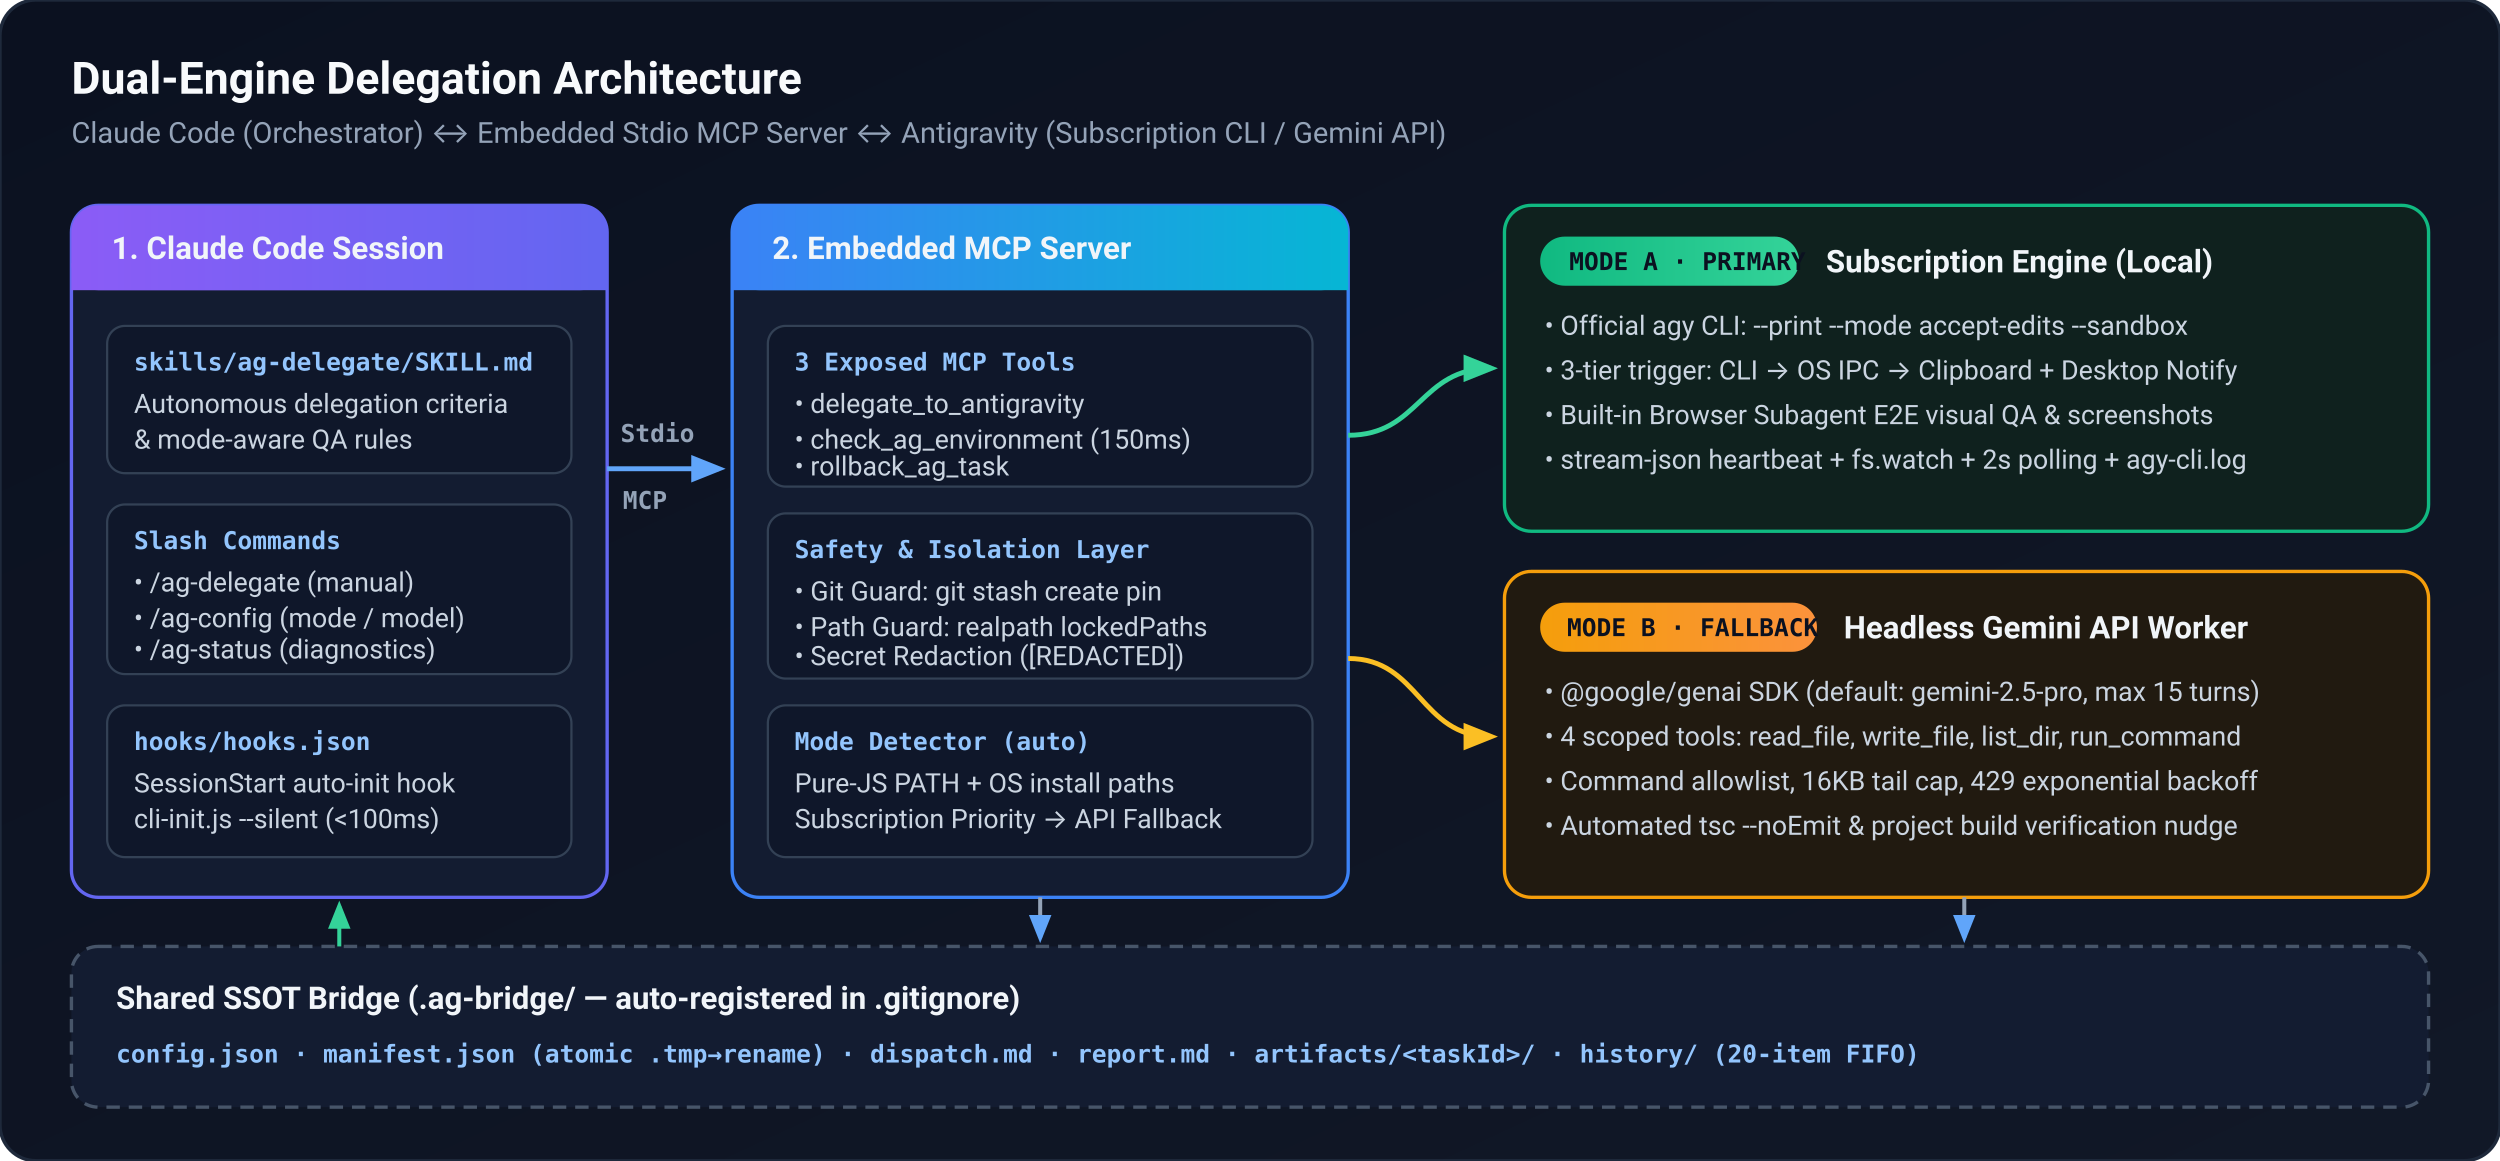
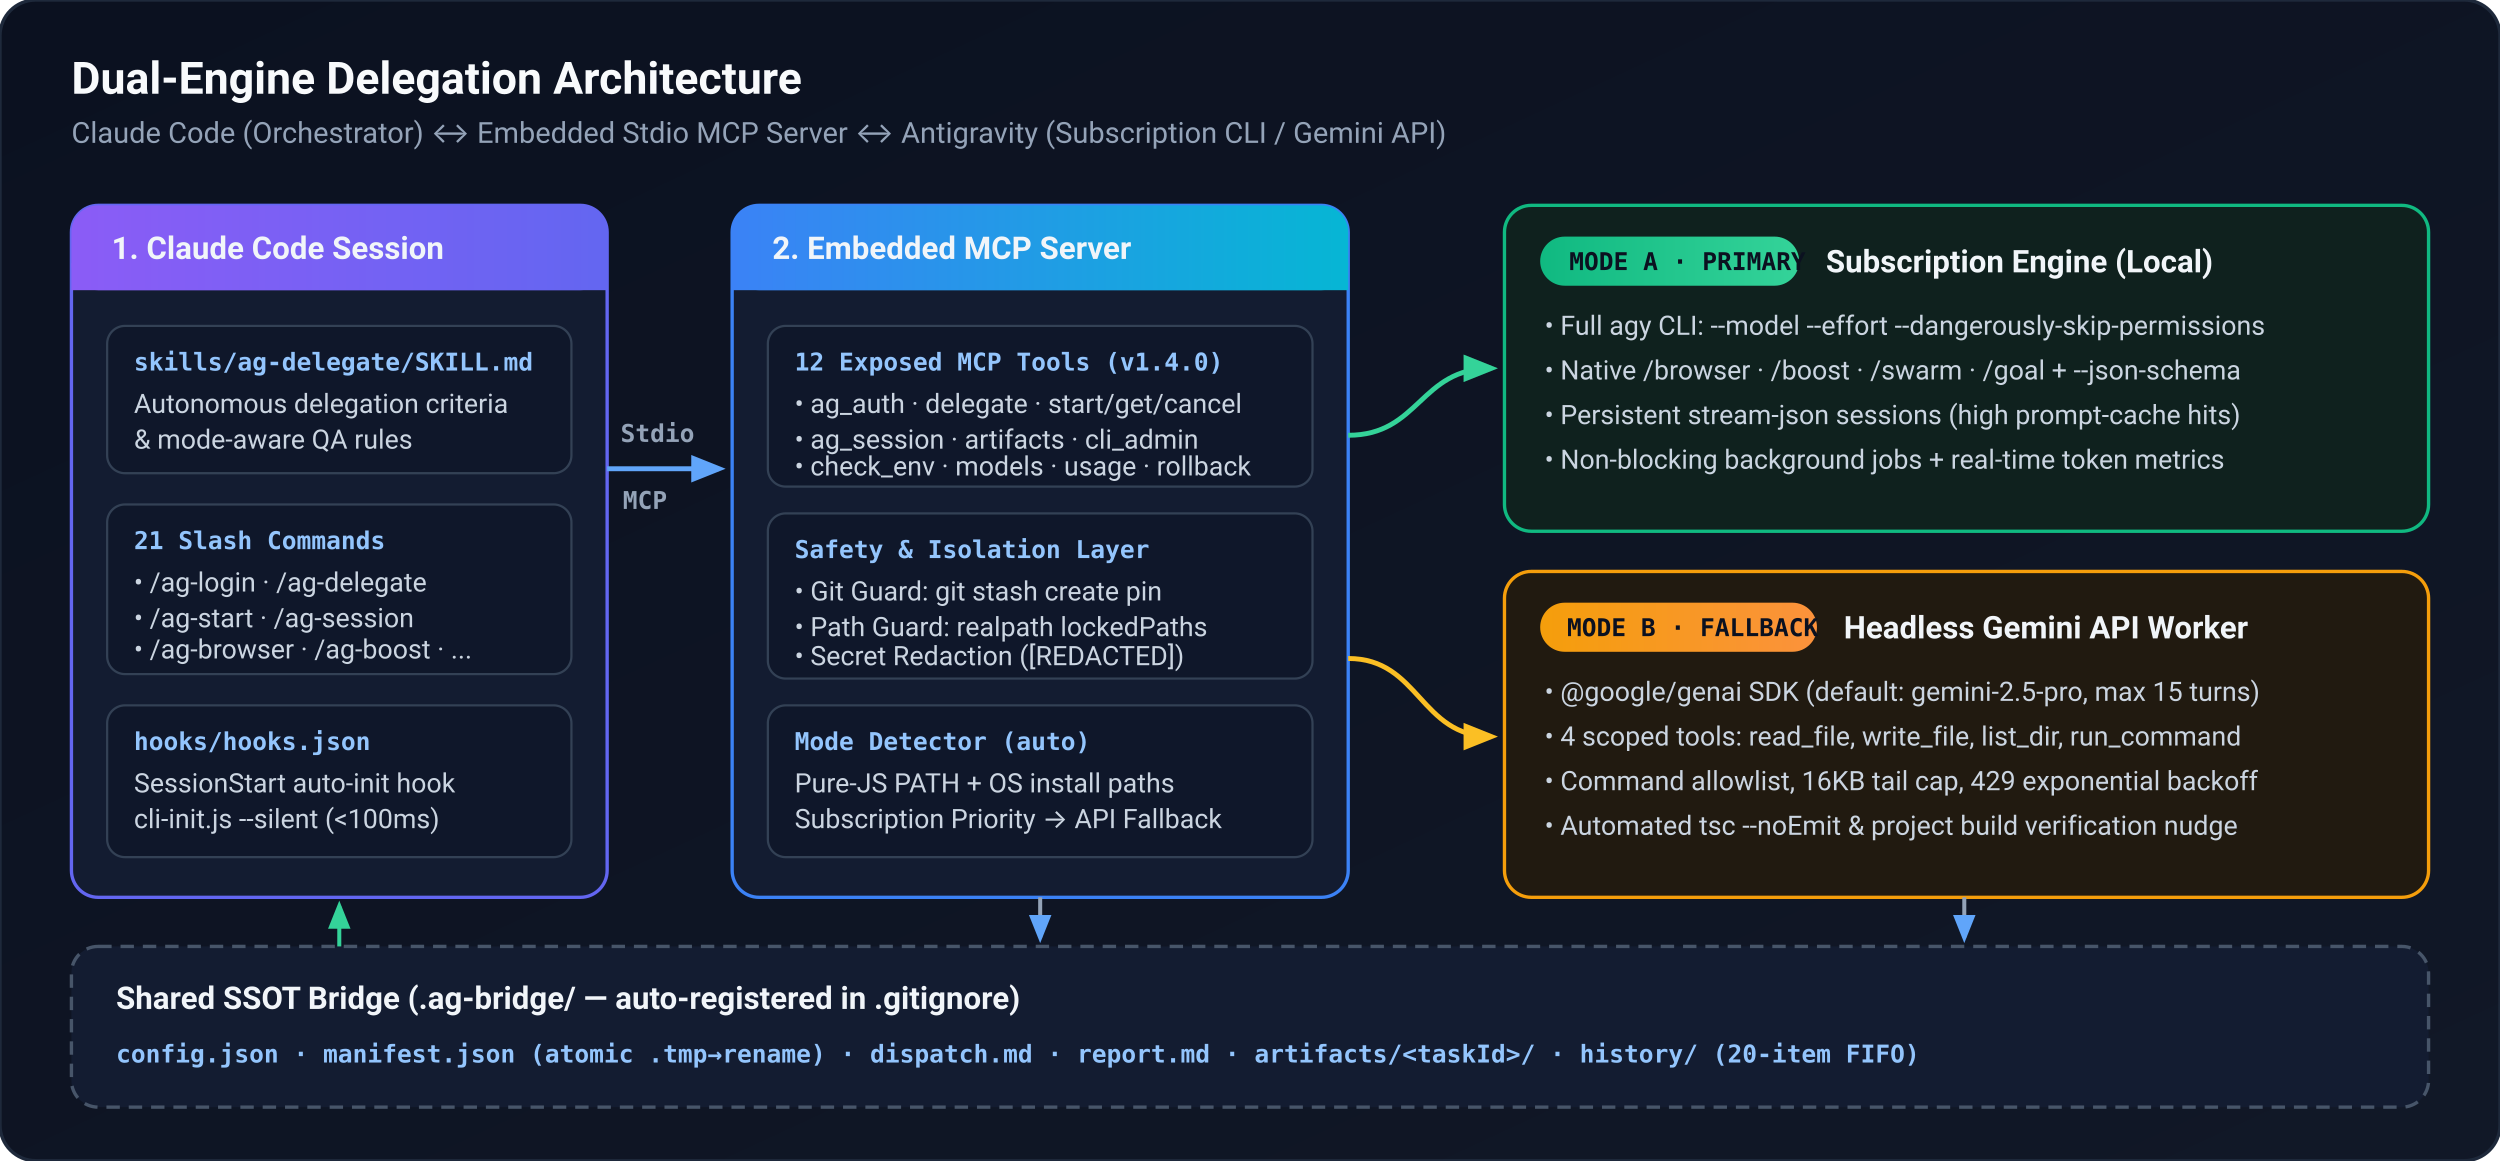
<svg xmlns="http://www.w3.org/2000/svg" viewBox="0 0 1120 520" width="1120" height="520" role="img" aria-label="claude-antigravity-plugin System Architecture Diagram">
  <defs>
    <linearGradient id="bg" x1="0%" y1="0%" x2="100%" y2="100%">
      <stop offset="0%" stop-color="#0B1120" />
      <stop offset="100%" stop-color="#111827" />
    </linearGradient>
    <linearGradient id="accentPurple" x1="0%" y1="0%" x2="100%" y2="0%">
      <stop offset="0%" stop-color="#8B5CF6" />
      <stop offset="100%" stop-color="#6366F1" />
    </linearGradient>
    <linearGradient id="accentBlue" x1="0%" y1="0%" x2="100%" y2="0%">
      <stop offset="0%" stop-color="#3B82F6" />
      <stop offset="100%" stop-color="#06B6D4" />
    </linearGradient>
    <linearGradient id="accentGreen" x1="0%" y1="0%" x2="100%" y2="0%">
      <stop offset="0%" stop-color="#10B981" />
      <stop offset="100%" stop-color="#34D399" />
    </linearGradient>
    <linearGradient id="accentAmber" x1="0%" y1="0%" x2="100%" y2="0%">
      <stop offset="0%" stop-color="#F59E0B" />
      <stop offset="100%" stop-color="#FB923C" />
    </linearGradient>
    <marker id="arrowBlue" viewBox="0 0 10 10" refX="8" refY="5" markerWidth="7" markerHeight="7" orient="auto-start-reverse">
      <path d="M 0 1 L 10 5 L 0 9 z" fill="#60A5FA" />
    </marker>
    <marker id="arrowGreen" viewBox="0 0 10 10" refX="8" refY="5" markerWidth="7" markerHeight="7" orient="auto-start-reverse">
      <path d="M 0 1 L 10 5 L 0 9 z" fill="#34D399" />
    </marker>
    <marker id="arrowAmber" viewBox="0 0 10 10" refX="8" refY="5" markerWidth="7" markerHeight="7" orient="auto-start-reverse">
      <path d="M 0 1 L 10 5 L 0 9 z" fill="#FBBF24" />
    </marker>
  </defs>
  <style>
    .title { font: 700 20px -apple-system, BlinkMacSystemFont, "Segoe UI", Roboto, sans-serif; fill: #F8FAFC; }
    .subtitle { font: 400 13px -apple-system, BlinkMacSystemFont, "Segoe UI", Roboto, sans-serif; fill: #94A3B8; }
    .card-title { font: 700 14px -apple-system, BlinkMacSystemFont, "Segoe UI", Roboto, sans-serif; fill: #F1F5F9; }
    .card-sub { font: 600 11px ui-monospace, SFMono-Regular, Menlo, Consolas, monospace; fill: #93C5FD; }
    .body { font: 400 12px -apple-system, BlinkMacSystemFont, "Segoe UI", Roboto, sans-serif; fill: #CBD5E1; }
    .badge { font: 700 11px ui-monospace, SFMono-Regular, Menlo, Consolas, monospace; fill: #0B1120; }
    .label { font: 600 11px ui-monospace, SFMono-Regular, Menlo, Consolas, monospace; fill: #94A3B8; }
  </style>
  <rect width="1120" height="520" rx="16" fill="url(#bg)" stroke="#1E293B" stroke-width="1.5" />
  <text x="32" y="42" class="title">Dual-Engine Delegation Architecture</text>
  <text x="32" y="64" class="subtitle">Claude Code (Orchestrator)  ↔  Embedded Stdio MCP Server  ↔  Antigravity (Subscription CLI / Gemini API)</text>
  <rect x="32" y="92" width="240" height="310" rx="12" fill="#131C31" stroke="#6366F1" stroke-width="1.5" />
  <rect x="32" y="92" width="240" height="38" rx="12" fill="url(#accentPurple)" />
  <rect x="32" y="118" width="240" height="12" fill="url(#accentPurple)" />
  <text x="50" y="116" class="card-title">1. Claude Code Session</text>
  <rect x="48" y="146" width="208" height="66" rx="8" fill="#0F172A" stroke="#334155" />
  <text x="60" y="166" class="card-sub">skills/ag-delegate/SKILL.md</text>
  <text x="60" y="185" class="body">Autonomous delegation criteria</text>
  <text x="60" y="201" class="body">&amp; mode-aware QA rules</text>
  <rect x="48" y="226" width="208" height="76" rx="8" fill="#0F172A" stroke="#334155" />
-   <text x="60" y="246" class="card-sub">Slash Commands</text>
-   <text x="60" y="265" class="body">• /ag-delegate (manual)</text>
-   <text x="60" y="281" class="body">• /ag-config  (mode / model)</text>
-   <text x="60" y="295" class="body">• /ag-status  (diagnostics)</text>
+   <text x="60" y="246" class="card-sub">21 Slash Commands</text>
+   <text x="60" y="265" class="body">• /ag-login · /ag-delegate</text>
+   <text x="60" y="281" class="body">• /ag-start · /ag-session</text>
+   <text x="60" y="295" class="body">• /ag-browser · /ag-boost · ...</text>
  <rect x="48" y="316" width="208" height="68" rx="8" fill="#0F172A" stroke="#334155" />
  <text x="60" y="336" class="card-sub">hooks/hooks.json</text>
  <text x="60" y="355" class="body">SessionStart auto-init hook</text>
  <text x="60" y="371" class="body">cli-init.js --silent (&lt;100ms)</text>
  <line x1="272" y1="210" x2="322" y2="210" stroke="#60A5FA" stroke-width="2.2" marker-end="url(#arrowBlue)" />
  <text x="278" y="198" class="label">Stdio</text>
  <text x="279" y="228" class="label">MCP</text>
  <rect x="328" y="92" width="276" height="310" rx="12" fill="#131C31" stroke="#3B82F6" stroke-width="1.5" />
  <rect x="328" y="92" width="276" height="38" rx="12" fill="url(#accentBlue)" />
  <rect x="328" y="118" width="276" height="12" fill="url(#accentBlue)" />
  <text x="346" y="116" class="card-title">2. Embedded MCP Server</text>
  <rect x="344" y="146" width="244" height="72" rx="8" fill="#0F172A" stroke="#334155" />
-   <text x="356" y="166" class="card-sub">3 Exposed MCP Tools</text>
-   <text x="356" y="185" class="body">• delegate_to_antigravity</text>
-   <text x="356" y="201" class="body">• check_ag_environment (150ms)</text>
-   <text x="356" y="213" class="body">• rollback_ag_task</text>
+   <text x="356" y="166" class="card-sub">12 Exposed MCP Tools (v1.4.0)</text>
+   <text x="356" y="185" class="body">• ag_auth · delegate · start/get/cancel</text>
+   <text x="356" y="201" class="body">• ag_session · artifacts · cli_admin</text>
+   <text x="356" y="213" class="body">• check_env · models · usage · rollback</text>
  <rect x="344" y="230" width="244" height="74" rx="8" fill="#0F172A" stroke="#334155" />
  <text x="356" y="250" class="card-sub">Safety &amp; Isolation Layer</text>
  <text x="356" y="269" class="body">• Git Guard: git stash create pin</text>
  <text x="356" y="285" class="body">• Path Guard: realpath lockedPaths</text>
  <text x="356" y="298" class="body">• Secret Redaction ([REDACTED])</text>
  <rect x="344" y="316" width="244" height="68" rx="8" fill="#0F172A" stroke="#334155" />
  <text x="356" y="336" class="card-sub">Mode Detector (auto)</text>
  <text x="356" y="355" class="body">Pure-JS PATH + OS install paths</text>
  <text x="356" y="371" class="body">Subscription Priority → API Fallback</text>
  <path d="M 604 195 C 636 195, 636 165, 668 165" fill="none" stroke="#34D399" stroke-width="2.2" marker-end="url(#arrowGreen)" />
  <path d="M 604 295 C 636 295, 636 330, 668 330" fill="none" stroke="#FBBF24" stroke-width="2.2" marker-end="url(#arrowAmber)" />
  <rect x="674" y="92" width="414" height="146" rx="12" fill="#0F211E" stroke="#10B981" stroke-width="1.5" />
  <rect x="690" y="106" width="116" height="22" rx="11" fill="url(#accentGreen)" />
  <text x="703" y="121" class="badge">MODE A · PRIMARY</text>
  <text x="818" y="122" class="card-title">Subscription Engine (Local)</text>
-   <text x="692" y="150" class="body">• Official agy CLI: --print --mode accept-edits --sandbox</text>
-   <text x="692" y="170" class="body">• 3-tier trigger: CLI → OS IPC → Clipboard + Desktop Notify</text>
-   <text x="692" y="190" class="body">• Built-in Browser Subagent E2E visual QA &amp; screenshots</text>
-   <text x="692" y="210" class="body">• stream-json heartbeat + fs.watch + 2s polling + agy-cli.log</text>
+   <text x="692" y="150" class="body">• Full agy CLI: --model --effort --dangerously-skip-permissions</text>
+   <text x="692" y="170" class="body">• Native /browser · /boost · /swarm · /goal + --json-schema</text>
+   <text x="692" y="190" class="body">• Persistent stream-json sessions (high prompt-cache hits)</text>
+   <text x="692" y="210" class="body">• Non-blocking background jobs + real-time token metrics</text>
  <rect x="674" y="256" width="414" height="146" rx="12" fill="#211A10" stroke="#F59E0B" stroke-width="1.5" />
  <rect x="690" y="270" width="124" height="22" rx="11" fill="url(#accentAmber)" />
  <text x="702" y="285" class="badge">MODE B · FALLBACK</text>
  <text x="826" y="286" class="card-title">Headless Gemini API Worker</text>
  <text x="692" y="314" class="body">• @google/genai SDK (default: gemini-2.5-pro, max 15 turns)</text>
  <text x="692" y="334" class="body">• 4 scoped tools: read_file, write_file, list_dir, run_command</text>
  <text x="692" y="354" class="body">• Command allowlist, 16KB tail cap, 429 exponential backoff</text>
  <text x="692" y="374" class="body">• Automated tsc --noEmit &amp; project build verification nudge</text>
  <rect x="32" y="424" width="1056" height="72" rx="12" fill="#131C31" stroke="#475569" stroke-width="1.5" stroke-dasharray="6 4" />
  <text x="52" y="452" class="card-title">Shared SSOT Bridge  (.ag-bridge/  —  auto-registered in .gitignore)</text>
  <text x="52" y="476" class="card-sub">config.json   ·   manifest.json (atomic .tmp→rename)   ·   dispatch.md   ·   report.md   ·   artifacts/&lt;taskId&gt;/   ·   history/ (20-item FIFO)</text>
  <line x1="880" y1="402" x2="880" y2="420" stroke="#94A3B8" stroke-width="1.8" marker-end="url(#arrowBlue)" />
  <line x1="466" y1="402" x2="466" y2="420" stroke="#94A3B8" stroke-width="1.8" marker-end="url(#arrowBlue)" />
  <line x1="152" y1="424" x2="152" y2="406" stroke="#34D399" stroke-width="1.8" marker-end="url(#arrowGreen)" />
</svg>
